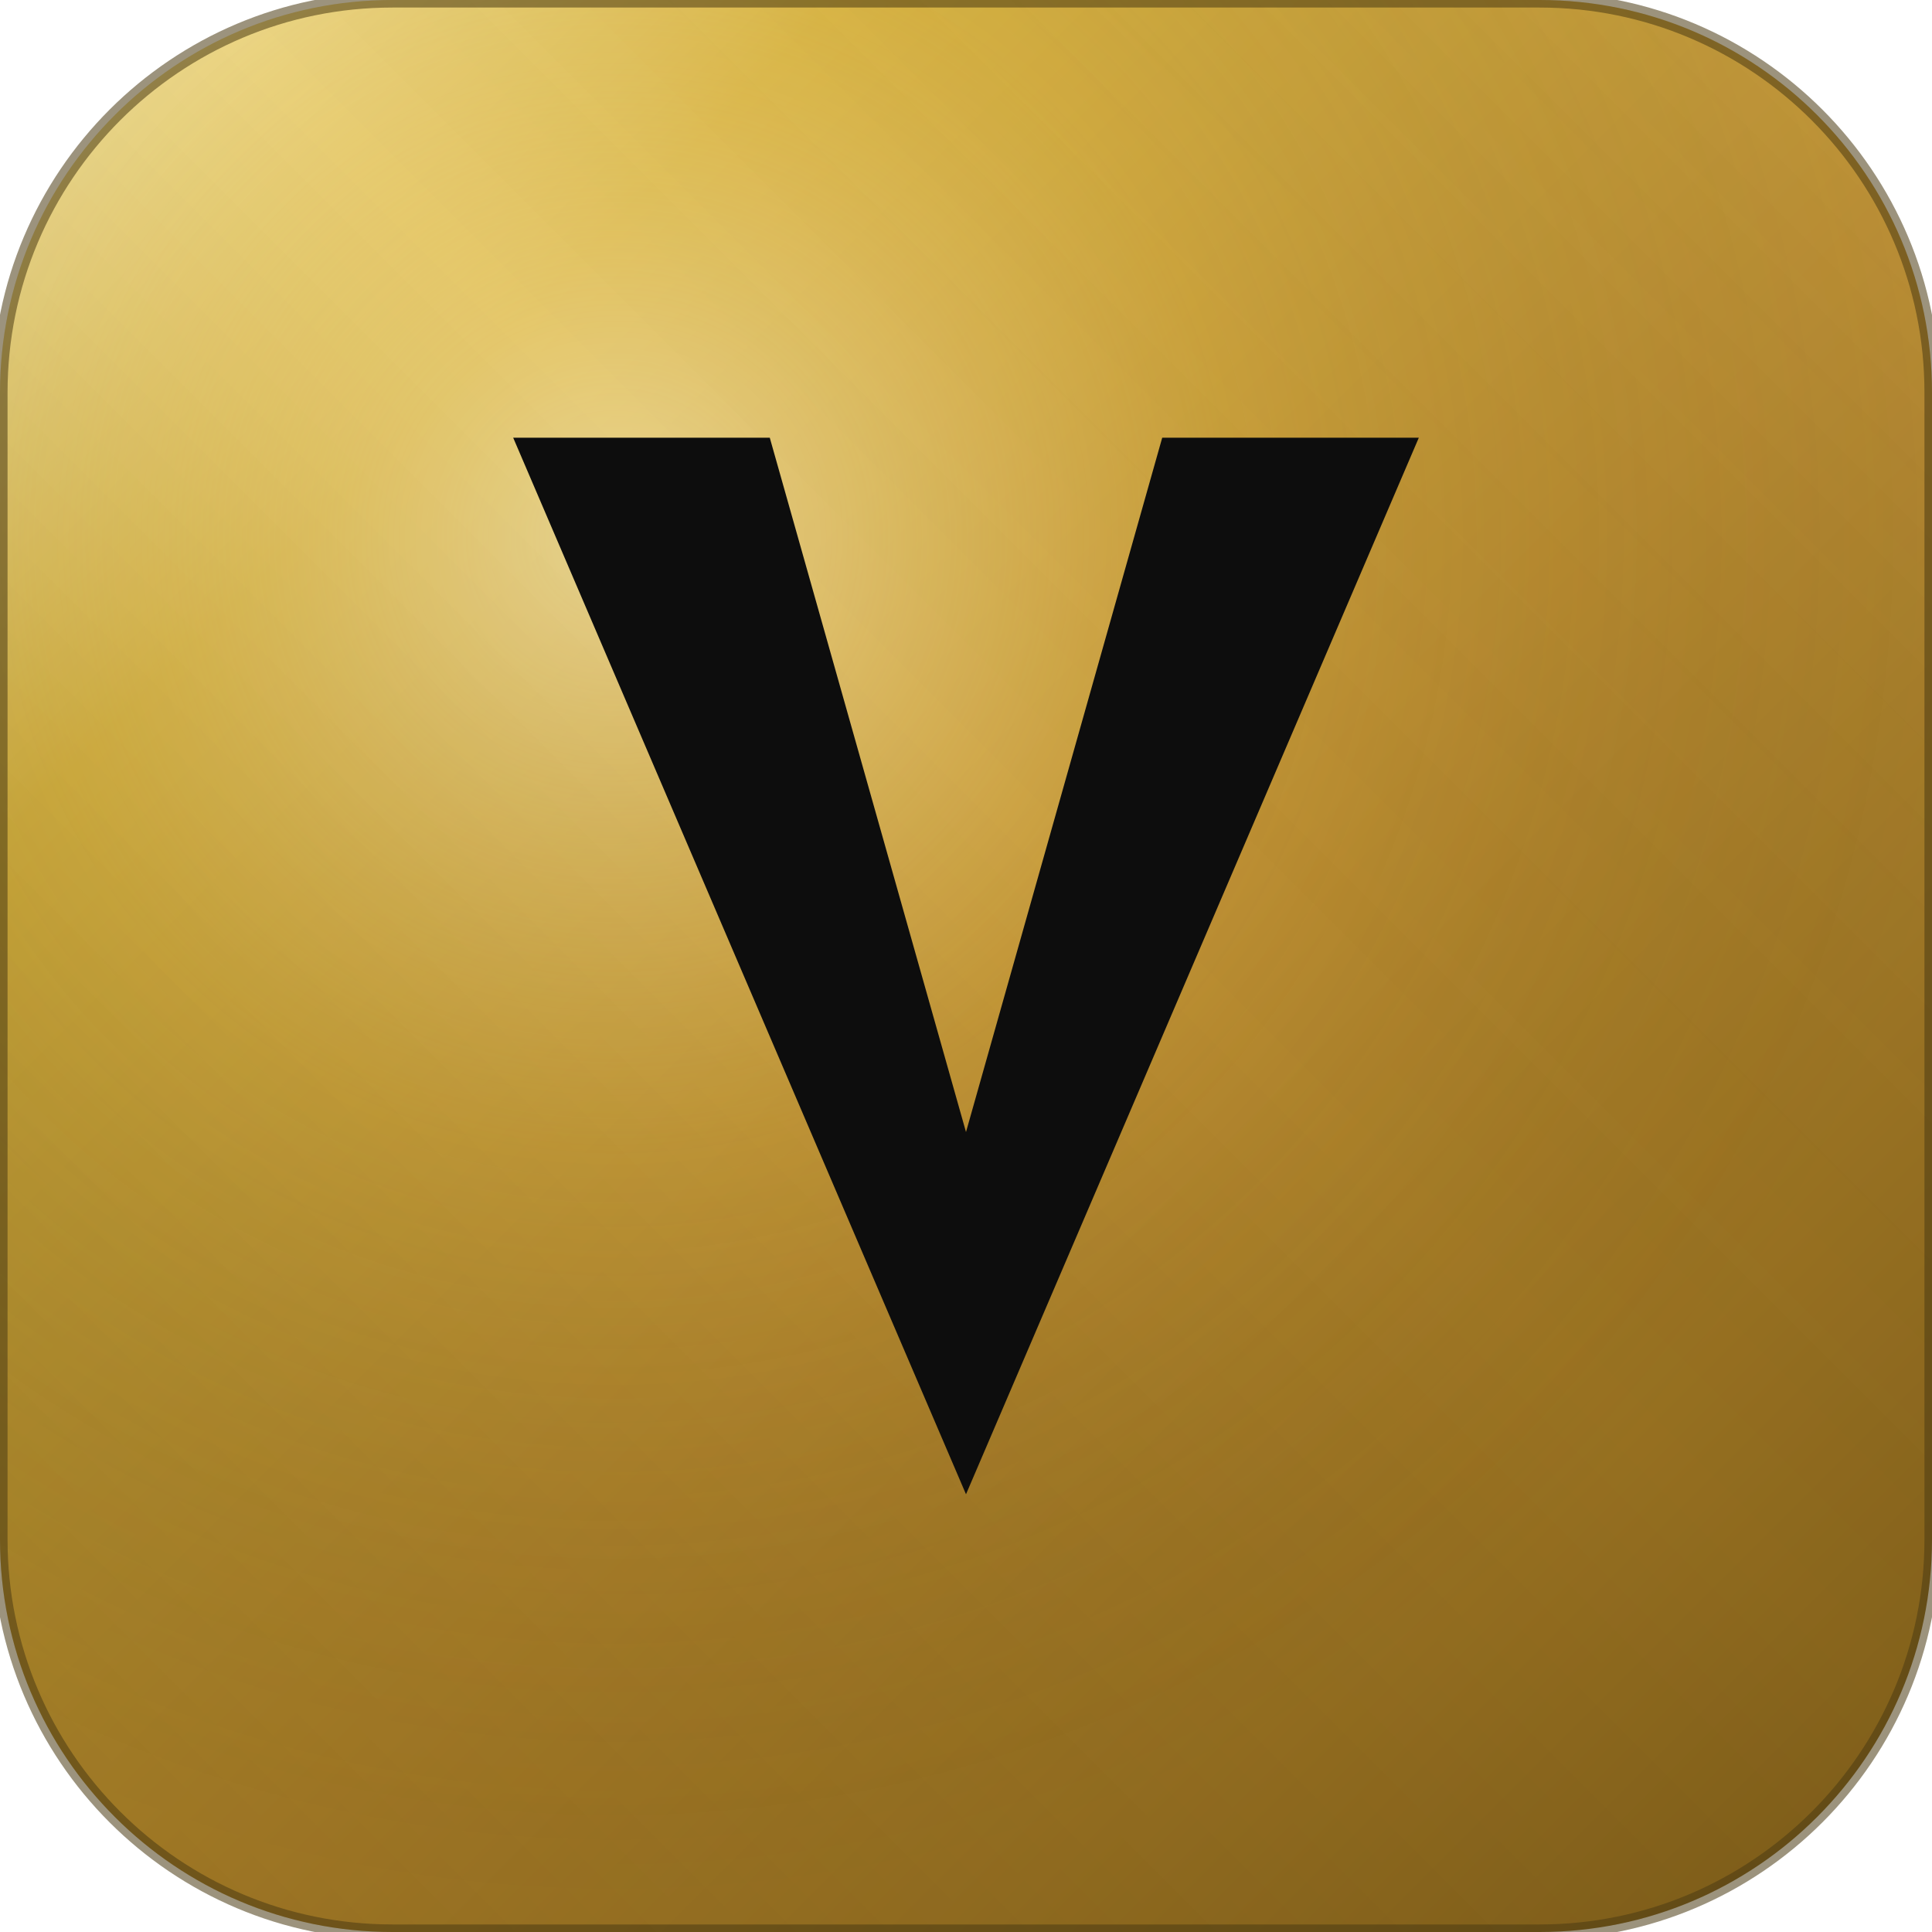
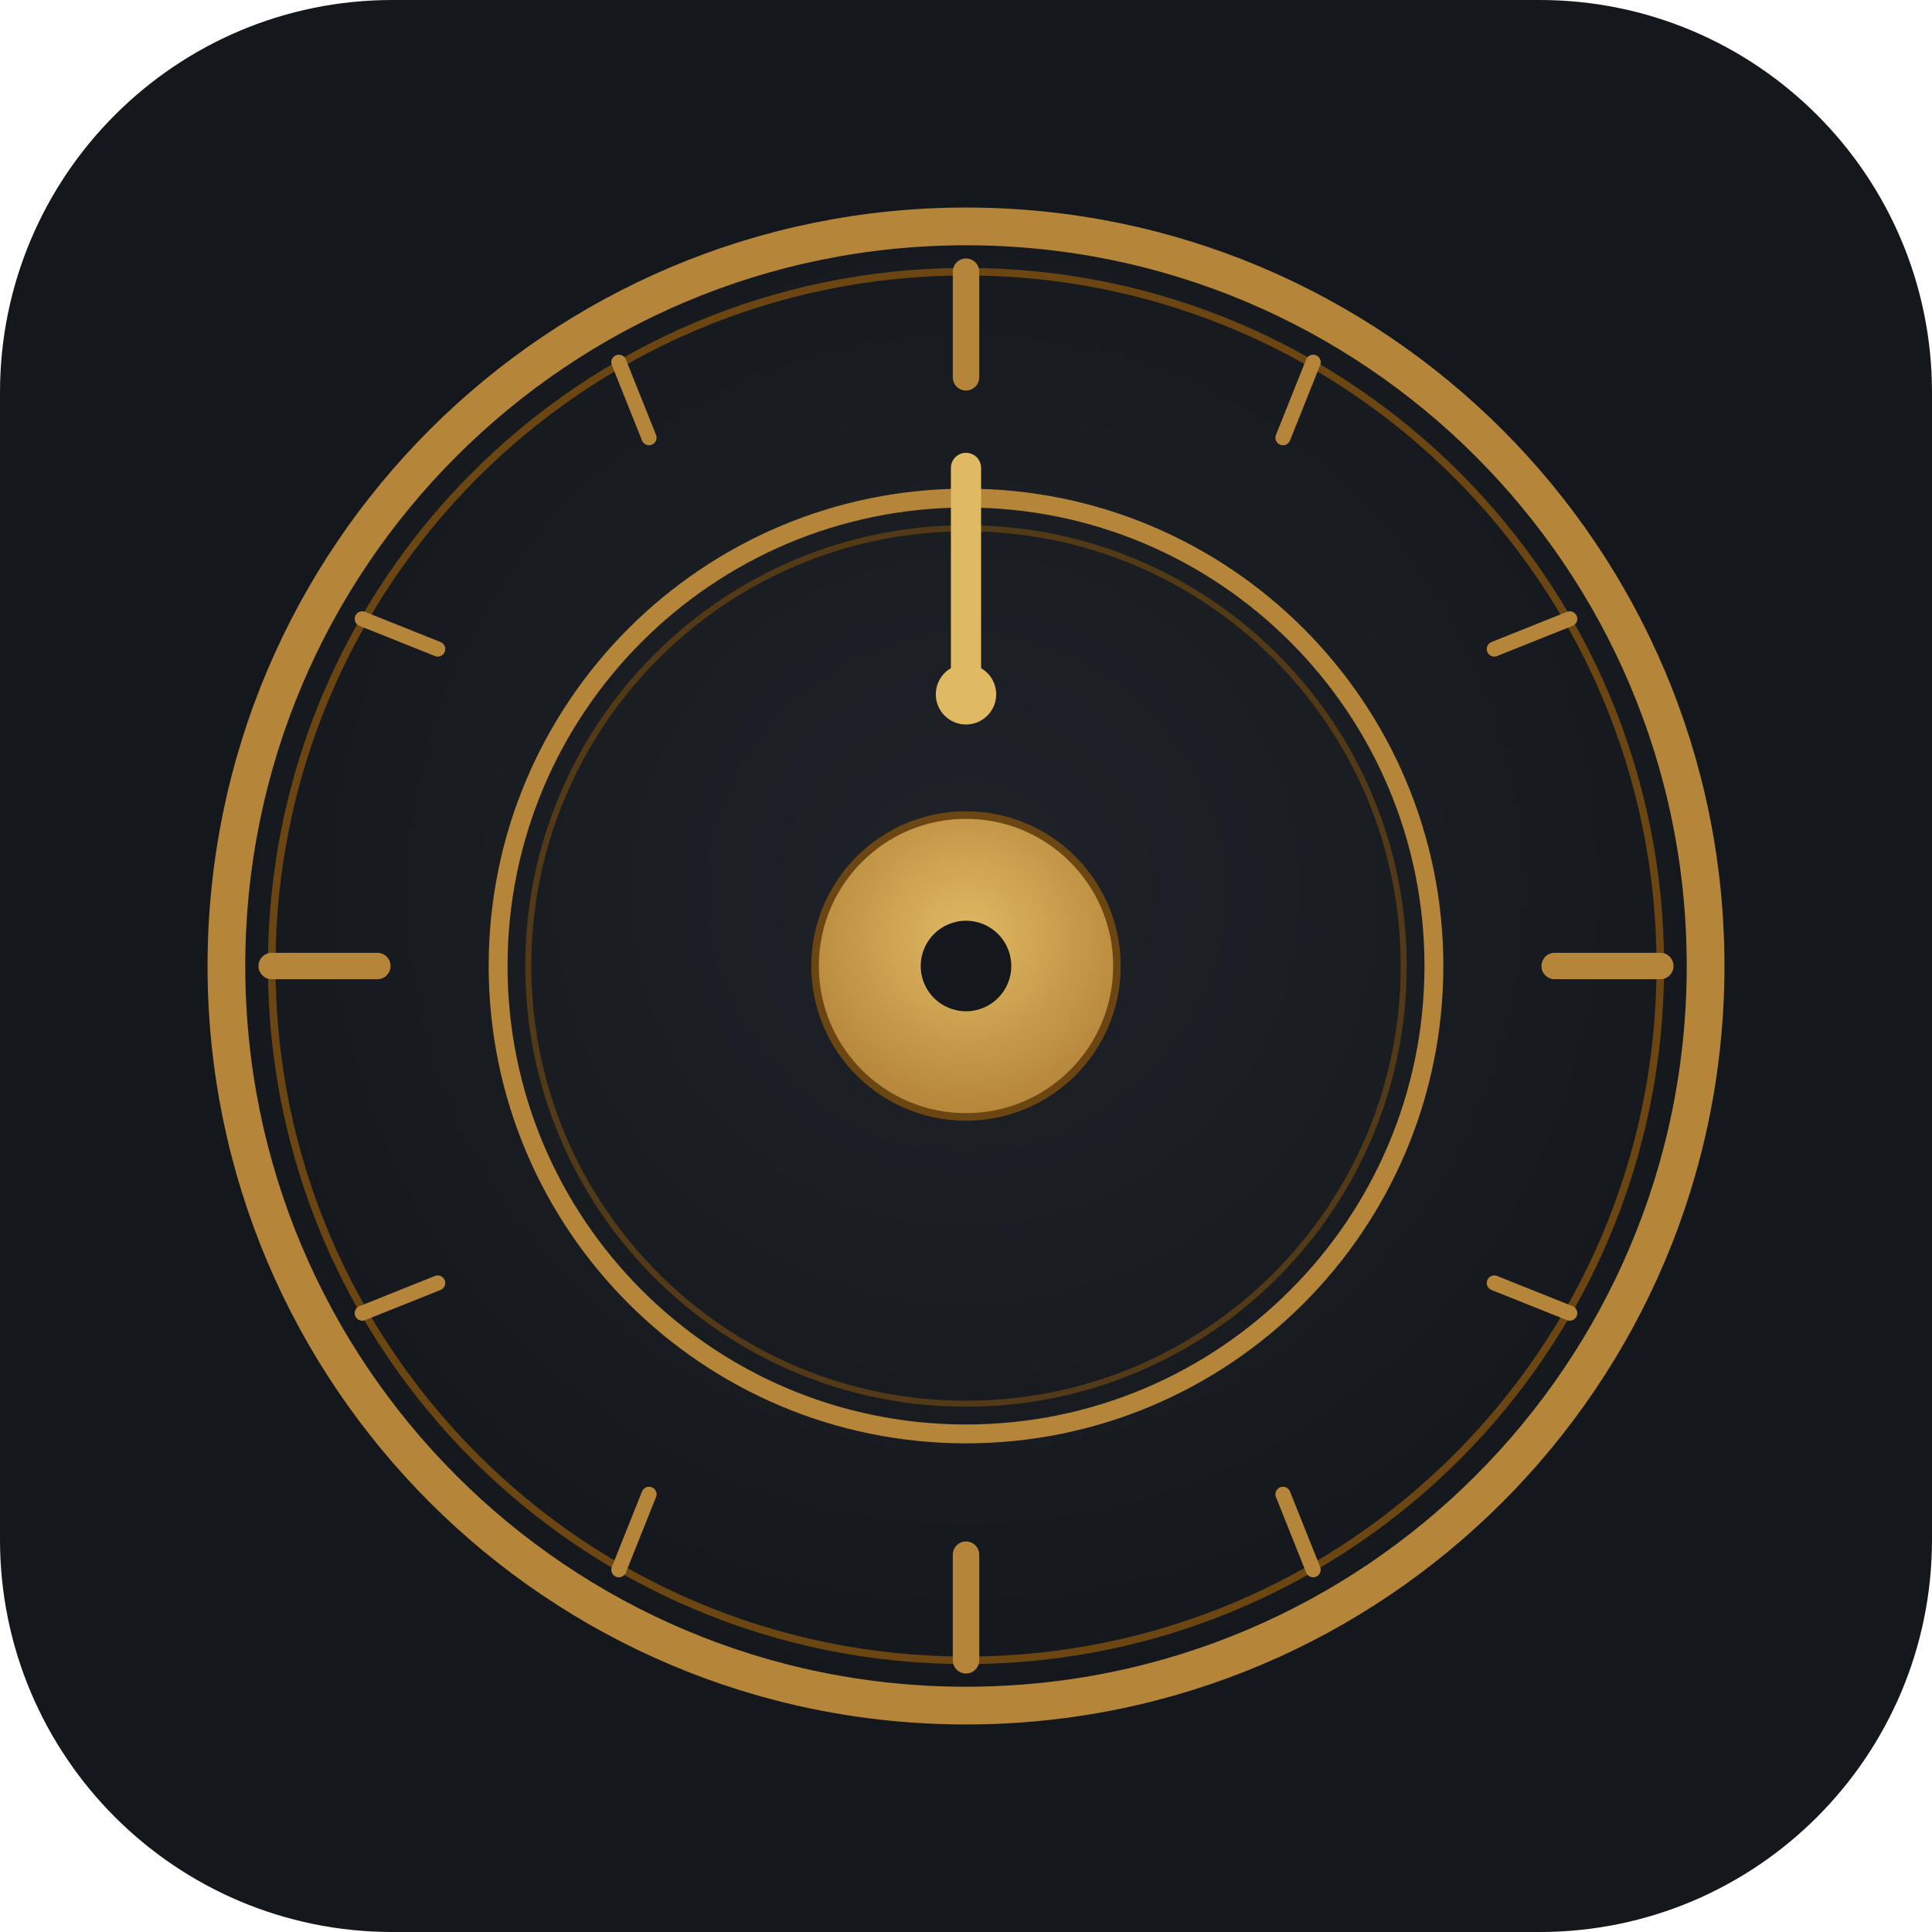
<svg xmlns="http://www.w3.org/2000/svg" viewBox="0 0 256 256">
  <defs>
-     <linearGradient id="gold-base" x1="0%" y1="0%" x2="100%" y2="100%">
-       <stop offset="0%" stop-color="#f2e6a8" />
-       <stop offset="22%" stop-color="#d4af37" />
-       <stop offset="55%" stop-color="#b8892a" />
-       <stop offset="100%" stop-color="#7a5a18" />
-     </linearGradient>
-     <radialGradient id="gold-hot" cx="32%" cy="28%" r="70%">
-       <stop offset="0%" stop-color="rgba(255,250,220,0.55)" />
-       <stop offset="45%" stop-color="rgba(255,220,140,0.12)" />
-       <stop offset="100%" stop-color="rgba(0,0,0,0)" />
+     <radialGradient id="plate" cx="50%" cy="45%" r="55%">
+       <stop offset="0%" stop-color="#1f2228" />
+       <stop offset="100%" stop-color="#14171b" />
    </radialGradient>
-     <linearGradient id="gold-cool" x1="0%" y1="100%" x2="100%" y2="0%">
-       <stop offset="0%" stop-color="rgba(0,0,0,0.18)" />
-       <stop offset="55%" stop-color="rgba(0,0,0,0)" />
-       <stop offset="100%" stop-color="rgba(255,255,255,0.08)" />
-     </linearGradient>
+     <radialGradient id="hub" cx="50%" cy="40%" r="60%">
+       <stop offset="0%" stop-color="#e0b963" />
+       <stop offset="100%" stop-color="#b5853a" />
+     </radialGradient>
  </defs>
-   <rect width="256" height="256" rx="52" fill="url(#gold-base)" />
-   <rect width="256" height="256" rx="52" fill="url(#gold-hot)" />
-   <rect width="256" height="256" rx="52" fill="url(#gold-cool)" />
-   <rect width="256" height="256" rx="52" fill="none" stroke="#4a3a12" stroke-width="2" opacity="0.55" />
-   <path fill="#0d0d0d" d="M 128 198 L 68 58 L 102 58 L 128 150 L 154 58 L 188 58 Z" />
+   <rect width="256" height="256" rx="52" fill="#14171b" />
+   <circle cx="128" cy="128" r="98" fill="url(#plate)" />
+   <circle cx="128" cy="128" r="98" fill="none" stroke="#b5853a" stroke-width="5" />
+   <circle cx="128" cy="128" r="92" fill="none" stroke="#6b4612" stroke-width="1" />
+   <g stroke="#b5853a" stroke-linecap="round" fill="none">
+     <g stroke-width="3.5">
+       <line x1="128" y1="36" x2="128" y2="50" />
+       <line x1="220" y1="128" x2="206" y2="128" />
+       <line x1="128" y1="220" x2="128" y2="206" />
+       <line x1="36" y1="128" x2="50" y2="128" />
+     </g>
+     <g stroke-width="2">
+       <line x1="174" y1="48" x2="170" y2="58" />
+       <line x1="208" y1="82" x2="198" y2="86" />
+       <line x1="208" y1="174" x2="198" y2="170" />
+       <line x1="174" y1="208" x2="170" y2="198" />
+       <line x1="82" y1="208" x2="86" y2="198" />
+       <line x1="48" y1="174" x2="58" y2="170" />
+       <line x1="48" y1="82" x2="58" y2="86" />
+       <line x1="82" y1="48" x2="86" y2="58" />
+     </g>
+   </g>
+   <circle cx="128" cy="128" r="62" fill="none" stroke="#b5853a" stroke-width="2.5" />
+   <circle cx="128" cy="128" r="58" fill="none" stroke="#6b4612" stroke-width="0.8" opacity="0.7" />
+   <line x1="128" y1="62" x2="128" y2="92" stroke="#e0b963" stroke-width="4" stroke-linecap="round" />
+   <circle cx="128" cy="92" r="4" fill="#e0b963" />
+   <circle cx="128" cy="128" r="20" fill="url(#hub)" stroke="#6b4612" stroke-width="1" />
+   <circle cx="128" cy="128" r="6" fill="#14171b" />
</svg>
